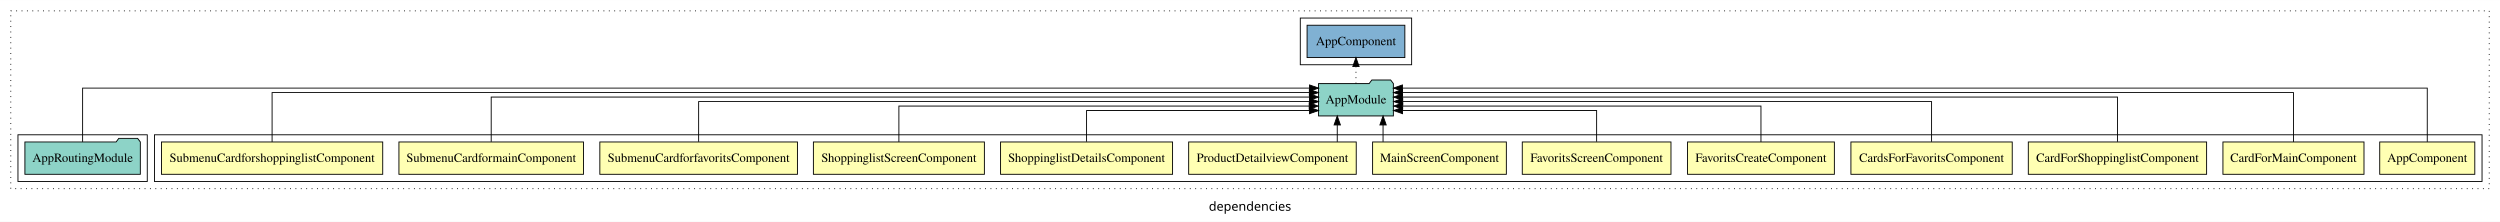
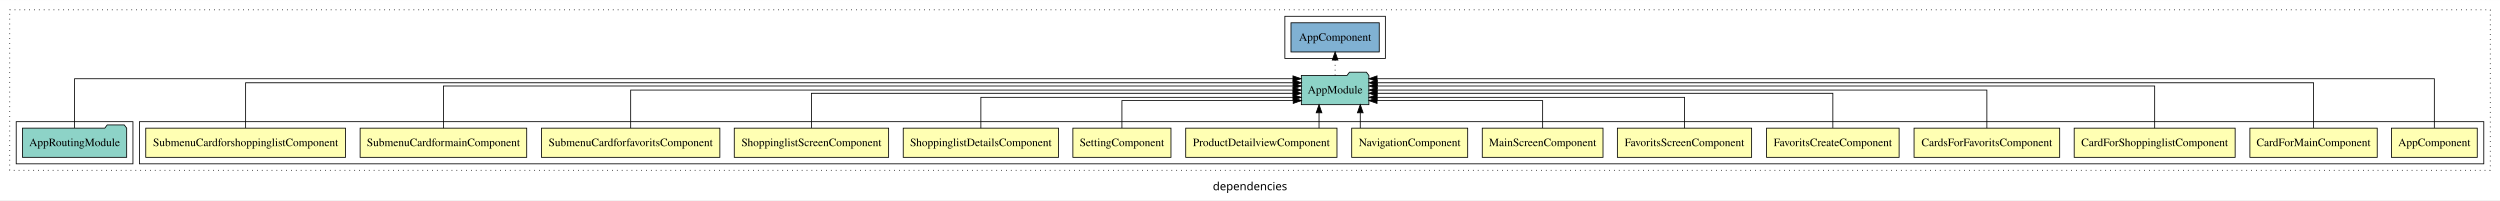
- <svg xmlns="http://www.w3.org/2000/svg" width="2784pt" height="247pt" viewBox="0.00 0.00 2784.00 246.80">
+ <svg xmlns="http://www.w3.org/2000/svg" width="3084pt" height="247pt" viewBox="0.00 0.00 3084.00 246.80">
  <g id="graph0" class="graph" transform="scale(1 1) rotate(0) translate(4 242.8)">
-     <polygon fill="white" stroke="transparent" points="-4,4 -4,-242.8 2780,-242.8 2780,4 -4,4" />
-     <text text-anchor="middle" x="1388" y="-8.2" font-family="sans-serif" font-size="14.00">dependencies</text>
+     <polygon fill="white" stroke="transparent" points="-4,4 -4,-242.8 3080,-242.8 3080,4 -4,4" />
+     <text text-anchor="middle" x="1538" y="-8.2" font-family="sans-serif" font-size="14.00">dependencies</text>
    <g id="clust1" class="cluster">
-       <polygon fill="none" stroke="black" stroke-dasharray="1,5" points="8,-32.8 8,-230.8 2768,-230.8 2768,-32.8 8,-32.8" />
+       <polygon fill="none" stroke="black" stroke-dasharray="1,5" points="8,-32.8 8,-230.8 3068,-230.8 3068,-32.8 8,-32.8" />
    </g>
    <g id="clust2" class="cluster">
-       <polygon fill="none" stroke="black" points="168,-40.8 168,-92.8 2760,-92.8 2760,-40.8 168,-40.8" />
+       <polygon fill="none" stroke="black" points="168,-40.8 168,-92.8 3060,-92.8 3060,-40.8 168,-40.8" />
    </g>
-     <g id="clust16" class="cluster">
+     <g id="clust18" class="cluster">
      <polygon fill="none" stroke="black" points="16,-40.8 16,-92.8 160,-92.8 160,-40.8 16,-40.8" />
    </g>
-     <g id="clust18" class="cluster">
-       <polygon fill="none" stroke="black" points="1444,-170.8 1444,-222.8 1568,-222.8 1568,-170.8 1444,-170.8" />
+     <g id="clust20" class="cluster">
+       <polygon fill="none" stroke="black" points="1581,-170.8 1581,-222.8 1705,-222.8 1705,-170.8 1581,-170.8" />
    </g>
    <g id="node1" class="node">
-       <polygon fill="#ffffb3" stroke="black" points="2751.94,-84.8 2646.06,-84.8 2646.06,-48.8 2751.94,-48.8 2751.94,-84.8" />
-       <text text-anchor="middle" x="2699" y="-62.6" font-family="Times,serif" font-size="14.00">AppComponent</text>
+       <polygon fill="#ffffb3" stroke="black" points="3051.94,-84.8 2946.06,-84.8 2946.06,-48.8 3051.94,-48.8 3051.94,-84.8" />
+       <text text-anchor="middle" x="2999" y="-62.6" font-family="Times,serif" font-size="14.00">AppComponent</text>
    </g>
-     <g id="node14" class="node">
-       <polygon fill="#8dd3c7" stroke="black" points="1547.66,-149.8 1544.66,-153.8 1523.66,-153.8 1520.66,-149.8 1464.34,-149.8 1464.34,-113.8 1547.66,-113.8 1547.66,-149.8" />
-       <text text-anchor="middle" x="1506" y="-127.6" font-family="Times,serif" font-size="14.00">AppModule</text>
+     <g id="node16" class="node">
+       <polygon fill="#8dd3c7" stroke="black" points="1684.66,-149.8 1681.66,-153.8 1660.66,-153.8 1657.66,-149.8 1601.34,-149.8 1601.34,-113.8 1684.66,-113.8 1684.66,-149.8" />
+       <text text-anchor="middle" x="1643" y="-127.6" font-family="Times,serif" font-size="14.00">AppModule</text>
    </g>
    <g id="edge1" class="edge">
-       <path fill="none" stroke="black" d="M2699,-84.89C2699,-107.93 2699,-144.8 2699,-144.8 2699,-144.8 1557.76,-144.8 1557.76,-144.8" />
-       <polygon fill="black" stroke="black" points="1557.76,-141.3 1547.76,-144.8 1557.76,-148.3 1557.76,-141.3" />
+       <path fill="none" stroke="black" d="M2999,-85.12C2999,-108.46 2999,-145.8 2999,-145.8 2999,-145.8 1694.7,-145.8 1694.7,-145.8" />
+       <polygon fill="black" stroke="black" points="1694.7,-142.3 1684.7,-145.8 1694.7,-149.3 1694.7,-142.3" />
    </g>
    <g id="node2" class="node">
-       <polygon fill="#ffffb3" stroke="black" points="2628.54,-84.8 2471.46,-84.8 2471.46,-48.8 2628.54,-48.8 2628.54,-84.8" />
-       <text text-anchor="middle" x="2550" y="-62.6" font-family="Times,serif" font-size="14.00">CardForMainComponent</text>
+       <polygon fill="#ffffb3" stroke="black" points="2928.54,-84.8 2771.46,-84.8 2771.46,-48.8 2928.54,-48.8 2928.54,-84.8" />
+       <text text-anchor="middle" x="2850" y="-62.6" font-family="Times,serif" font-size="14.00">CardForMainComponent</text>
    </g>
    <g id="edge2" class="edge">
-       <path fill="none" stroke="black" d="M2550,-84.84C2550,-106.46 2550,-139.8 2550,-139.8 2550,-139.8 1557.89,-139.8 1557.89,-139.8" />
-       <polygon fill="black" stroke="black" points="1557.89,-136.3 1547.89,-139.8 1557.89,-143.3 1557.89,-136.3" />
+       <path fill="none" stroke="black" d="M2850,-85.09C2850,-107.01 2850,-140.8 2850,-140.8 2850,-140.8 1694.9,-140.8 1694.9,-140.8" />
+       <polygon fill="black" stroke="black" points="1694.9,-137.3 1684.9,-140.8 1694.9,-144.3 1694.9,-137.3" />
    </g>
    <g id="node3" class="node">
-       <polygon fill="#ffffb3" stroke="black" points="2453.28,-84.8 2254.72,-84.8 2254.72,-48.8 2453.28,-48.8 2453.28,-84.8" />
-       <text text-anchor="middle" x="2354" y="-62.6" font-family="Times,serif" font-size="14.00">CardForShoppinglistComponent</text>
+       <polygon fill="#ffffb3" stroke="black" points="2753.28,-84.8 2554.72,-84.8 2554.72,-48.8 2753.28,-48.8 2753.28,-84.8" />
+       <text text-anchor="middle" x="2654" y="-62.6" font-family="Times,serif" font-size="14.00">CardForShoppinglistComponent</text>
    </g>
    <g id="edge3" class="edge">
-       <path fill="none" stroke="black" d="M2354,-85.02C2354,-105.17 2354,-134.8 2354,-134.8 2354,-134.8 1557.76,-134.8 1557.76,-134.8" />
-       <polygon fill="black" stroke="black" points="1557.76,-131.3 1547.76,-134.8 1557.76,-138.3 1557.76,-131.3" />
+       <path fill="none" stroke="black" d="M2654,-84.83C2654,-105.57 2654,-136.8 2654,-136.8 2654,-136.8 1694.84,-136.8 1694.84,-136.8" />
+       <polygon fill="black" stroke="black" points="1694.84,-133.3 1684.84,-136.8 1694.84,-140.3 1694.84,-133.3" />
    </g>
    <g id="node4" class="node">
-       <polygon fill="#ffffb3" stroke="black" points="2236.82,-84.8 2057.18,-84.8 2057.18,-48.8 2236.82,-48.8 2236.82,-84.8" />
-       <text text-anchor="middle" x="2147" y="-62.6" font-family="Times,serif" font-size="14.00">CardsForFavoritsComponent</text>
+       <polygon fill="#ffffb3" stroke="black" points="2536.82,-84.8 2357.18,-84.8 2357.18,-48.8 2536.82,-48.8 2536.82,-84.8" />
+       <text text-anchor="middle" x="2447" y="-62.6" font-family="Times,serif" font-size="14.00">CardsForFavoritsComponent</text>
    </g>
    <g id="edge4" class="edge">
-       <path fill="none" stroke="black" d="M2147,-85.02C2147,-103.63 2147,-129.8 2147,-129.8 2147,-129.8 1558.06,-129.8 1558.06,-129.8" />
-       <polygon fill="black" stroke="black" points="1558.06,-126.3 1548.06,-129.8 1558.06,-133.3 1558.06,-126.3" />
+       <path fill="none" stroke="black" d="M2447,-84.91C2447,-104.14 2447,-131.8 2447,-131.8 2447,-131.8 1694.81,-131.8 1694.81,-131.8" />
+       <polygon fill="black" stroke="black" points="1694.81,-128.3 1684.81,-131.8 1694.81,-135.3 1694.81,-128.3" />
    </g>
    <g id="node5" class="node">
-       <polygon fill="#ffffb3" stroke="black" points="2038.75,-84.8 1875.25,-84.8 1875.25,-48.8 2038.75,-48.8 2038.75,-84.8" />
-       <text text-anchor="middle" x="1957" y="-62.6" font-family="Times,serif" font-size="14.00">FavoritsCreateComponent</text>
+       <polygon fill="#ffffb3" stroke="black" points="2338.75,-84.8 2175.25,-84.8 2175.25,-48.8 2338.75,-48.8 2338.75,-84.8" />
+       <text text-anchor="middle" x="2257" y="-62.6" font-family="Times,serif" font-size="14.00">FavoritsCreateComponent</text>
    </g>
    <g id="edge5" class="edge">
-       <path fill="none" stroke="black" d="M1957,-84.83C1957,-101.86 1957,-124.8 1957,-124.8 1957,-124.8 1558.02,-124.8 1558.02,-124.8" />
-       <polygon fill="black" stroke="black" points="1558.02,-121.3 1548.02,-124.8 1558.02,-128.3 1558.02,-121.3" />
+       <path fill="none" stroke="black" d="M2257,-85.1C2257,-103.07 2257,-127.8 2257,-127.8 2257,-127.8 1694.72,-127.8 1694.72,-127.8" />
+       <polygon fill="black" stroke="black" points="1694.72,-124.3 1684.72,-127.8 1694.72,-131.3 1694.72,-124.3" />
    </g>
    <g id="node6" class="node">
-       <polygon fill="#ffffb3" stroke="black" points="1856.8,-84.8 1691.2,-84.8 1691.2,-48.8 1856.8,-48.8 1856.8,-84.8" />
-       <text text-anchor="middle" x="1774" y="-62.6" font-family="Times,serif" font-size="14.00">FavoritsScreenComponent</text>
+       <polygon fill="#ffffb3" stroke="black" points="2156.8,-84.8 1991.2,-84.8 1991.2,-48.8 2156.8,-48.8 2156.8,-84.8" />
+       <text text-anchor="middle" x="2074" y="-62.6" font-family="Times,serif" font-size="14.00">FavoritsScreenComponent</text>
    </g>
    <g id="edge6" class="edge">
-       <path fill="none" stroke="black" d="M1774,-85.04C1774,-100.37 1774,-119.8 1774,-119.8 1774,-119.8 1557.88,-119.8 1557.88,-119.8" />
-       <polygon fill="black" stroke="black" points="1557.88,-116.3 1547.88,-119.8 1557.87,-123.3 1557.88,-116.3" />
+       <path fill="none" stroke="black" d="M2074,-84.83C2074,-101.2 2074,-122.8 2074,-122.8 2074,-122.8 1694.72,-122.8 1694.72,-122.8" />
+       <polygon fill="black" stroke="black" points="1694.72,-119.3 1684.72,-122.8 1694.72,-126.3 1694.72,-119.3" />
    </g>
    <g id="node7" class="node">
-       <polygon fill="#ffffb3" stroke="black" points="1673.47,-84.8 1524.53,-84.8 1524.53,-48.8 1673.47,-48.8 1673.47,-84.8" />
-       <text text-anchor="middle" x="1599" y="-62.6" font-family="Times,serif" font-size="14.00">MainScreenComponent</text>
+       <polygon fill="#ffffb3" stroke="black" points="1973.47,-84.8 1824.53,-84.8 1824.53,-48.8 1973.47,-48.8 1973.47,-84.8" />
+       <text text-anchor="middle" x="1899" y="-62.6" font-family="Times,serif" font-size="14.00">MainScreenComponent</text>
    </g>
    <g id="edge7" class="edge">
-       <path fill="none" stroke="black" d="M1536.17,-84.91C1536.17,-84.91 1536.17,-103.79 1536.17,-103.79" />
-       <polygon fill="black" stroke="black" points="1532.67,-103.79 1536.17,-113.79 1539.67,-103.79 1532.67,-103.79" />
+       <path fill="none" stroke="black" d="M1899,-84.99C1899,-99.98 1899,-118.8 1899,-118.8 1899,-118.8 1694.7,-118.8 1694.7,-118.8" />
+       <polygon fill="black" stroke="black" points="1694.7,-115.3 1684.7,-118.8 1694.7,-122.3 1694.7,-115.3" />
    </g>
    <g id="node8" class="node">
-       <polygon fill="#ffffb3" stroke="black" points="1506.3,-84.8 1319.7,-84.8 1319.7,-48.8 1506.3,-48.8 1506.3,-84.8" />
-       <text text-anchor="middle" x="1413" y="-62.6" font-family="Times,serif" font-size="14.00">ProductDetailviewComponent</text>
+       <polygon fill="#ffffb3" stroke="black" points="1806.54,-84.8 1663.46,-84.8 1663.46,-48.8 1806.54,-48.8 1806.54,-84.8" />
+       <text text-anchor="middle" x="1735" y="-62.6" font-family="Times,serif" font-size="14.00">NavigationComponent</text>
    </g>
    <g id="edge8" class="edge">
-       <path fill="none" stroke="black" d="M1485.16,-84.91C1485.16,-84.91 1485.16,-103.79 1485.16,-103.79" />
-       <polygon fill="black" stroke="black" points="1481.66,-103.79 1485.16,-113.79 1488.66,-103.79 1481.66,-103.79" />
+       <path fill="none" stroke="black" d="M1674.03,-84.91C1674.03,-84.91 1674.03,-103.79 1674.03,-103.79" />
+       <polygon fill="black" stroke="black" points="1670.53,-103.79 1674.03,-113.79 1677.53,-103.79 1670.53,-103.79" />
    </g>
    <g id="node9" class="node">
+       <polygon fill="#ffffb3" stroke="black" points="1645.3,-84.8 1458.7,-84.8 1458.7,-48.8 1645.3,-48.8 1645.3,-84.8" />
+       <text text-anchor="middle" x="1552" y="-62.6" font-family="Times,serif" font-size="14.00">ProductDetailviewComponent</text>
+     </g>
+     <g id="edge9" class="edge">
+       <path fill="none" stroke="black" d="M1623.16,-84.91C1623.16,-84.91 1623.16,-103.79 1623.16,-103.79" />
+       <polygon fill="black" stroke="black" points="1619.66,-103.79 1623.16,-113.79 1626.66,-103.79 1619.66,-103.79" />
+     </g>
+     <g id="node10" class="node">
+       <polygon fill="#ffffb3" stroke="black" points="1440.5,-84.8 1319.5,-84.8 1319.5,-48.8 1440.5,-48.8 1440.5,-84.8" />
+       <text text-anchor="middle" x="1380" y="-62.6" font-family="Times,serif" font-size="14.00">SettingComponent</text>
+     </g>
+     <g id="edge10" class="edge">
+       <path fill="none" stroke="black" d="M1380,-84.99C1380,-99.98 1380,-118.8 1380,-118.8 1380,-118.8 1591.33,-118.8 1591.33,-118.8" />
+       <polygon fill="black" stroke="black" points="1591.33,-122.3 1601.33,-118.8 1591.33,-115.3 1591.33,-122.3" />
+     </g>
+     <g id="node11" class="node">
      <polygon fill="#ffffb3" stroke="black" points="1301.77,-84.8 1110.23,-84.8 1110.23,-48.8 1301.77,-48.8 1301.77,-84.8" />
      <text text-anchor="middle" x="1206" y="-62.6" font-family="Times,serif" font-size="14.00">ShoppinglistDetailsComponent</text>
    </g>
-     <g id="edge9" class="edge">
-       <path fill="none" stroke="black" d="M1206,-85.04C1206,-100.37 1206,-119.8 1206,-119.8 1206,-119.8 1454.29,-119.8 1454.29,-119.8" />
-       <polygon fill="black" stroke="black" points="1454.29,-123.3 1464.29,-119.8 1454.29,-116.3 1454.29,-123.3" />
+     <g id="edge11" class="edge">
+       <path fill="none" stroke="black" d="M1206,-84.83C1206,-101.2 1206,-122.8 1206,-122.8 1206,-122.8 1591.1,-122.8 1591.1,-122.8" />
+       <polygon fill="black" stroke="black" points="1591.1,-126.3 1601.1,-122.8 1591.1,-119.3 1591.1,-126.3" />
    </g>
-     <g id="node10" class="node">
+     <g id="node12" class="node">
      <polygon fill="#ffffb3" stroke="black" points="1092.21,-84.8 901.79,-84.8 901.79,-48.8 1092.21,-48.8 1092.21,-84.8" />
      <text text-anchor="middle" x="997" y="-62.6" font-family="Times,serif" font-size="14.00">ShoppinglistScreenComponent</text>
    </g>
-     <g id="edge10" class="edge">
-       <path fill="none" stroke="black" d="M997,-84.83C997,-101.86 997,-124.8 997,-124.8 997,-124.8 1453.91,-124.8 1453.91,-124.8" />
-       <polygon fill="black" stroke="black" points="1453.91,-128.3 1463.91,-124.8 1453.91,-121.3 1453.91,-128.3" />
+     <g id="edge12" class="edge">
+       <path fill="none" stroke="black" d="M997,-85.1C997,-103.07 997,-127.8 997,-127.8 997,-127.8 1591.11,-127.8 1591.11,-127.8" />
+       <polygon fill="black" stroke="black" points="1591.11,-131.3 1601.11,-127.8 1591.11,-124.3 1591.11,-131.3" />
    </g>
-     <g id="node11" class="node">
+     <g id="node13" class="node">
      <polygon fill="#ffffb3" stroke="black" points="884.02,-84.8 663.98,-84.8 663.98,-48.8 884.02,-48.8 884.02,-84.8" />
      <text text-anchor="middle" x="774" y="-62.6" font-family="Times,serif" font-size="14.00">SubmenuCardforfavoritsComponent</text>
    </g>
-     <g id="edge11" class="edge">
-       <path fill="none" stroke="black" d="M774,-85.02C774,-103.63 774,-129.8 774,-129.8 774,-129.8 1454.28,-129.8 1454.28,-129.8" />
-       <polygon fill="black" stroke="black" points="1454.28,-133.3 1464.28,-129.8 1454.28,-126.3 1454.28,-133.3" />
+     <g id="edge13" class="edge">
+       <path fill="none" stroke="black" d="M774,-84.91C774,-104.14 774,-131.8 774,-131.8 774,-131.8 1591.09,-131.8 1591.09,-131.8" />
+       <polygon fill="black" stroke="black" points="1591.09,-135.3 1601.09,-131.8 1591.09,-128.3 1591.09,-135.3" />
    </g>
-     <g id="node12" class="node">
+     <g id="node14" class="node">
      <polygon fill="#ffffb3" stroke="black" points="645.75,-84.8 440.25,-84.8 440.25,-48.8 645.75,-48.8 645.75,-84.8" />
      <text text-anchor="middle" x="543" y="-62.6" font-family="Times,serif" font-size="14.00">SubmenuCardformainComponent</text>
    </g>
-     <g id="edge12" class="edge">
-       <path fill="none" stroke="black" d="M543,-85.02C543,-105.17 543,-134.8 543,-134.8 543,-134.8 1454.31,-134.8 1454.31,-134.8" />
-       <polygon fill="black" stroke="black" points="1454.31,-138.3 1464.31,-134.8 1454.31,-131.3 1454.31,-138.3" />
+     <g id="edge14" class="edge">
+       <path fill="none" stroke="black" d="M543,-84.83C543,-105.57 543,-136.8 543,-136.8 543,-136.8 1591.22,-136.8 1591.22,-136.8" />
+       <polygon fill="black" stroke="black" points="1591.22,-140.3 1601.22,-136.8 1591.22,-133.3 1591.22,-140.3" />
    </g>
-     <g id="node13" class="node">
+     <g id="node15" class="node">
      <polygon fill="#ffffb3" stroke="black" points="422.2,-84.8 175.8,-84.8 175.8,-48.8 422.2,-48.8 422.2,-84.8" />
      <text text-anchor="middle" x="299" y="-62.6" font-family="Times,serif" font-size="14.00">SubmenuCardforshoppinglistComponent</text>
    </g>
-     <g id="edge13" class="edge">
-       <path fill="none" stroke="black" d="M299,-84.84C299,-106.46 299,-139.8 299,-139.8 299,-139.8 1454.1,-139.8 1454.1,-139.8" />
-       <polygon fill="black" stroke="black" points="1454.1,-143.3 1464.1,-139.8 1454.1,-136.3 1454.1,-143.3" />
+     <g id="edge15" class="edge">
+       <path fill="none" stroke="black" d="M299,-85.09C299,-107.01 299,-140.8 299,-140.8 299,-140.8 1591.3,-140.8 1591.3,-140.8" />
+       <polygon fill="black" stroke="black" points="1591.3,-144.3 1601.3,-140.8 1591.3,-137.3 1591.3,-144.3" />
    </g>
-     <g id="node16" class="node">
-       <polygon fill="#80b1d3" stroke="black" points="1560.44,-214.8 1451.56,-214.8 1451.56,-178.8 1560.44,-178.8 1560.44,-214.8" />
-       <text text-anchor="middle" x="1506" y="-192.6" font-family="Times,serif" font-size="14.00">AppComponent </text>
+     <g id="node18" class="node">
+       <polygon fill="#80b1d3" stroke="black" points="1697.44,-214.8 1588.56,-214.8 1588.56,-178.8 1697.44,-178.8 1697.44,-214.8" />
+       <text text-anchor="middle" x="1643" y="-192.6" font-family="Times,serif" font-size="14.00">AppComponent </text>
    </g>
-     <g id="edge15" class="edge">
-       <path fill="none" stroke="black" stroke-dasharray="1,5" d="M1506,-149.91C1506,-149.91 1506,-168.79 1506,-168.79" />
-       <polygon fill="black" stroke="black" points="1502.5,-168.79 1506,-178.79 1509.5,-168.79 1502.5,-168.79" />
+     <g id="edge17" class="edge">
+       <path fill="none" stroke="black" stroke-dasharray="1,5" d="M1643,-149.91C1643,-149.91 1643,-168.79 1643,-168.79" />
+       <polygon fill="black" stroke="black" points="1639.5,-168.79 1643,-178.79 1646.5,-168.79 1639.5,-168.79" />
    </g>
-     <g id="node15" class="node">
+     <g id="node17" class="node">
      <polygon fill="#8dd3c7" stroke="black" points="152.27,-84.8 149.27,-88.8 128.27,-88.8 125.27,-84.8 23.73,-84.8 23.73,-48.8 152.27,-48.8 152.27,-84.8" />
      <text text-anchor="middle" x="88" y="-62.6" font-family="Times,serif" font-size="14.00">AppRoutingModule</text>
    </g>
-     <g id="edge14" class="edge">
-       <path fill="none" stroke="black" d="M88,-84.89C88,-107.93 88,-144.8 88,-144.8 88,-144.8 1454.33,-144.8 1454.33,-144.8" />
-       <polygon fill="black" stroke="black" points="1454.33,-148.3 1464.33,-144.8 1454.33,-141.3 1454.33,-148.3" />
+     <g id="edge16" class="edge">
+       <path fill="none" stroke="black" d="M88,-85.12C88,-108.46 88,-145.8 88,-145.8 88,-145.8 1591.01,-145.8 1591.01,-145.8" />
+       <polygon fill="black" stroke="black" points="1591.01,-149.3 1601.01,-145.8 1591.01,-142.3 1591.01,-149.3" />
    </g>
  </g>
</svg>
